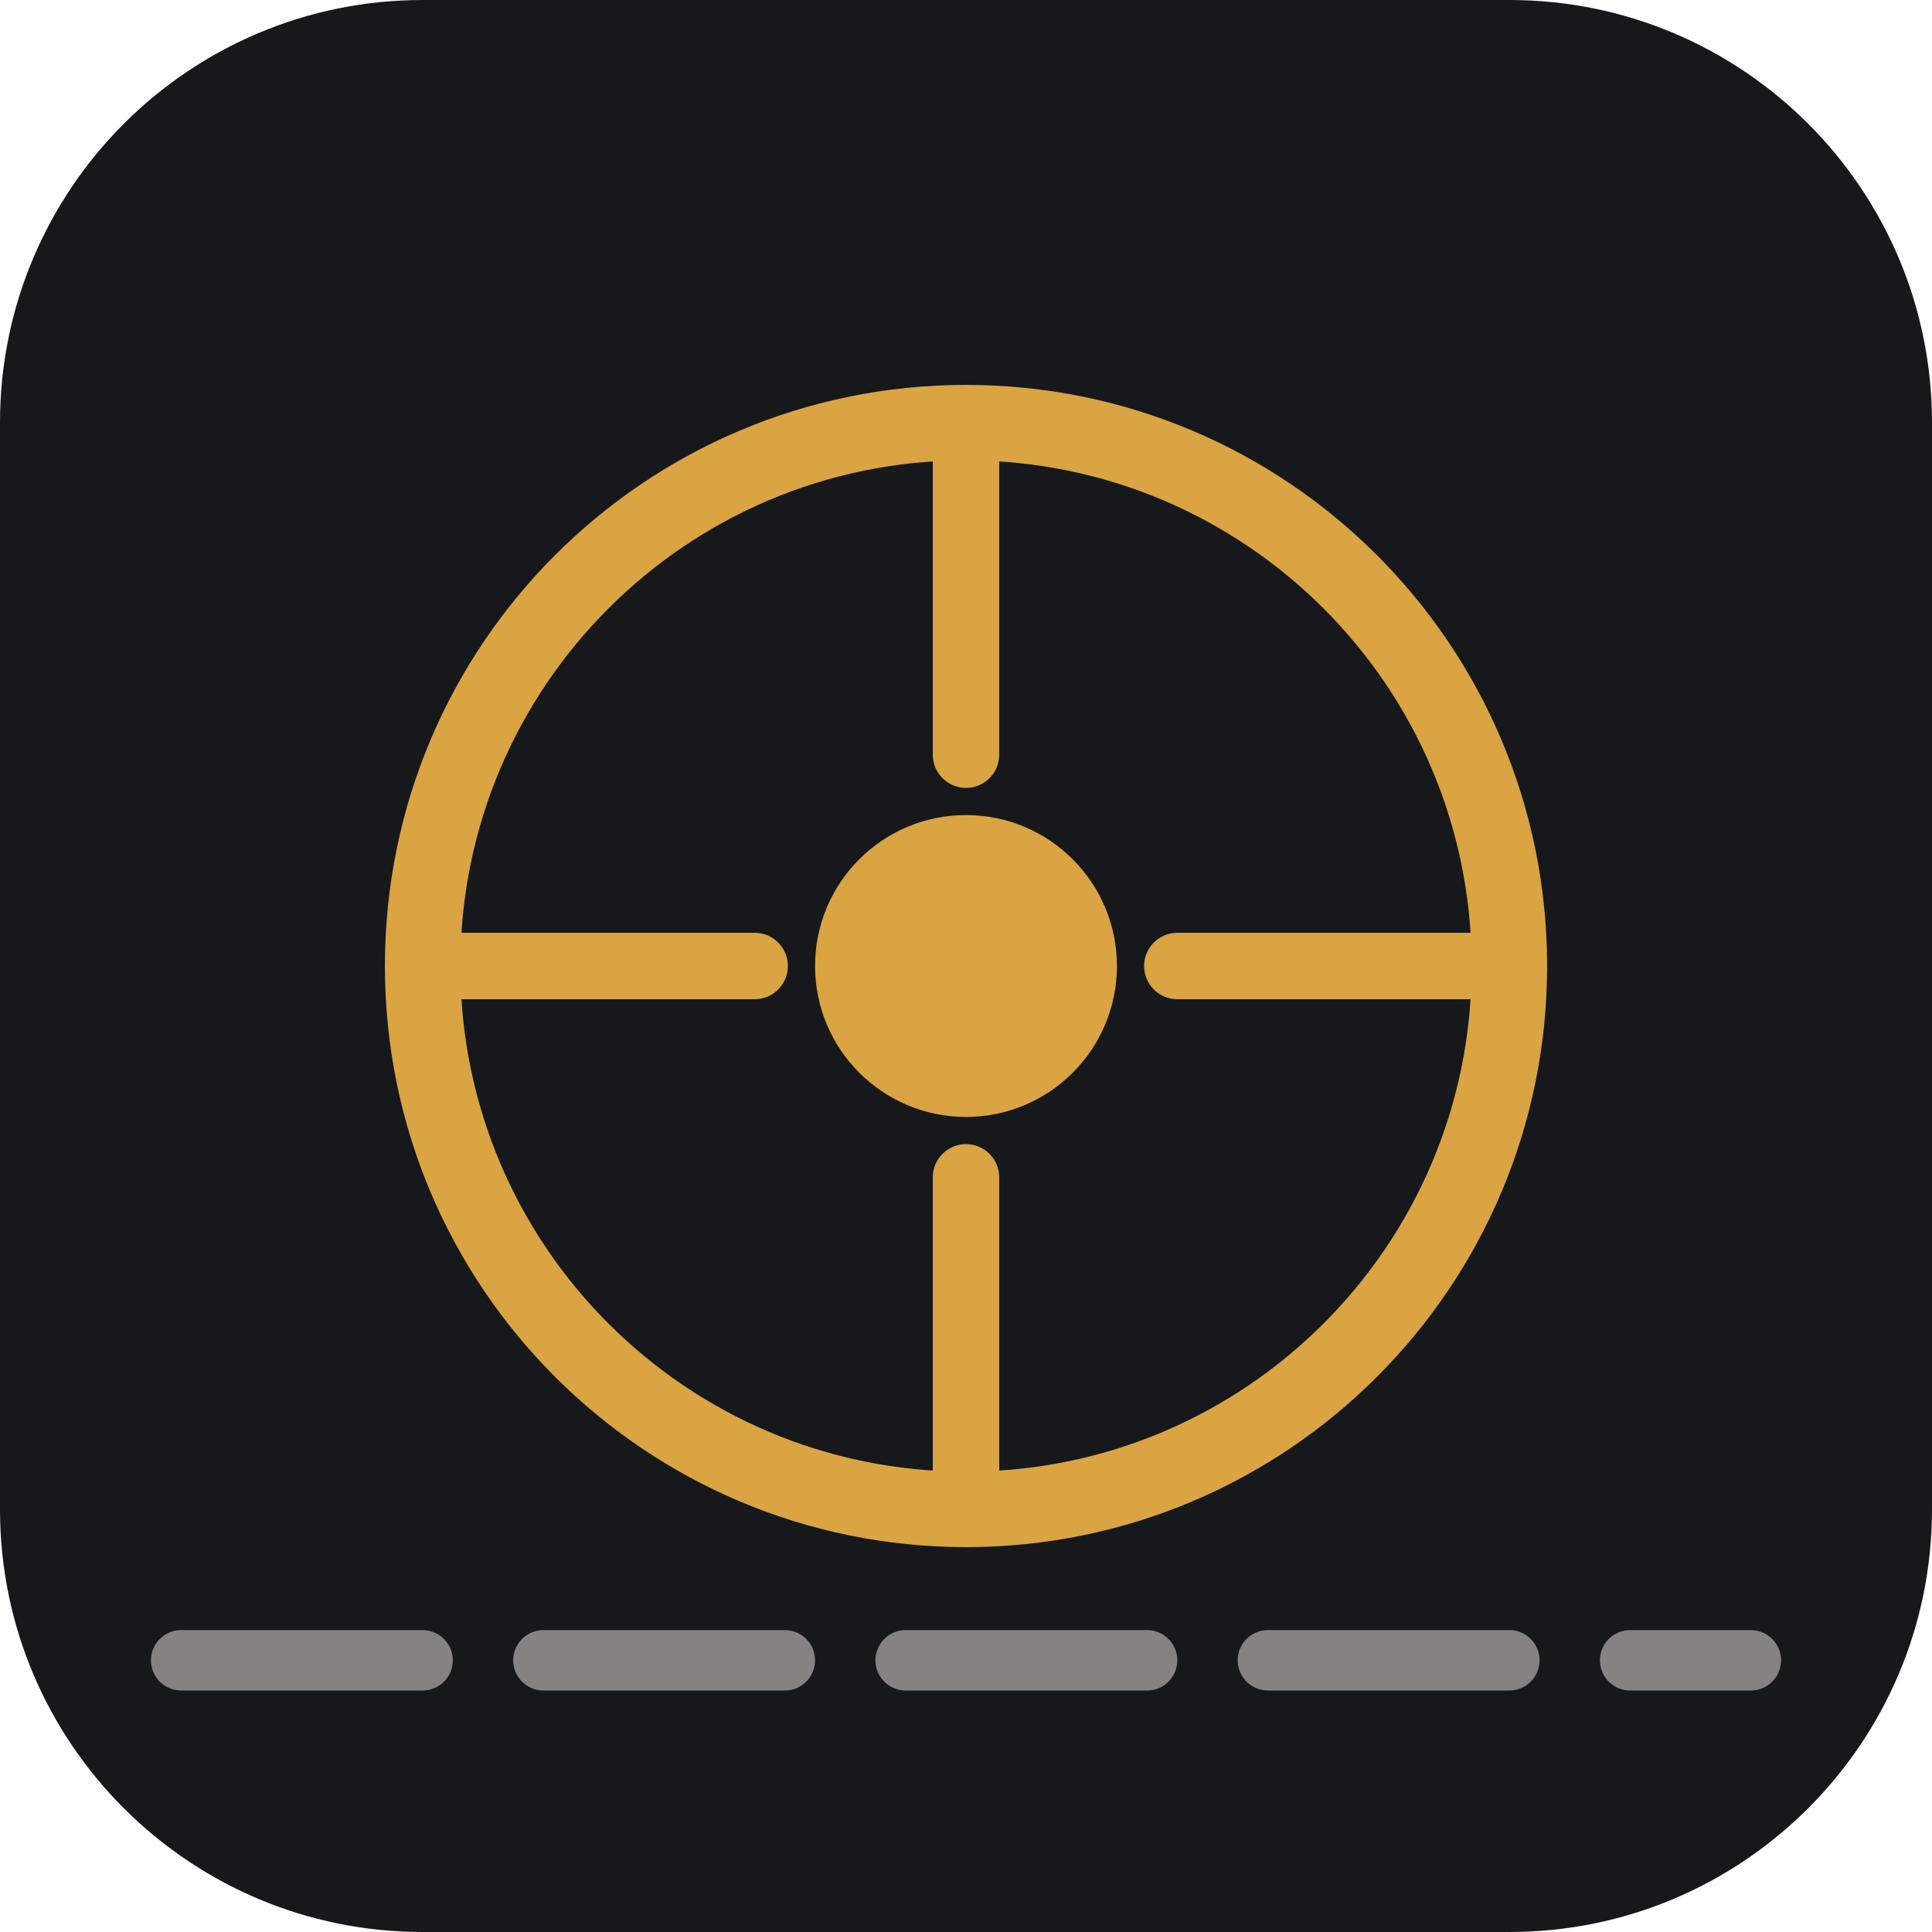
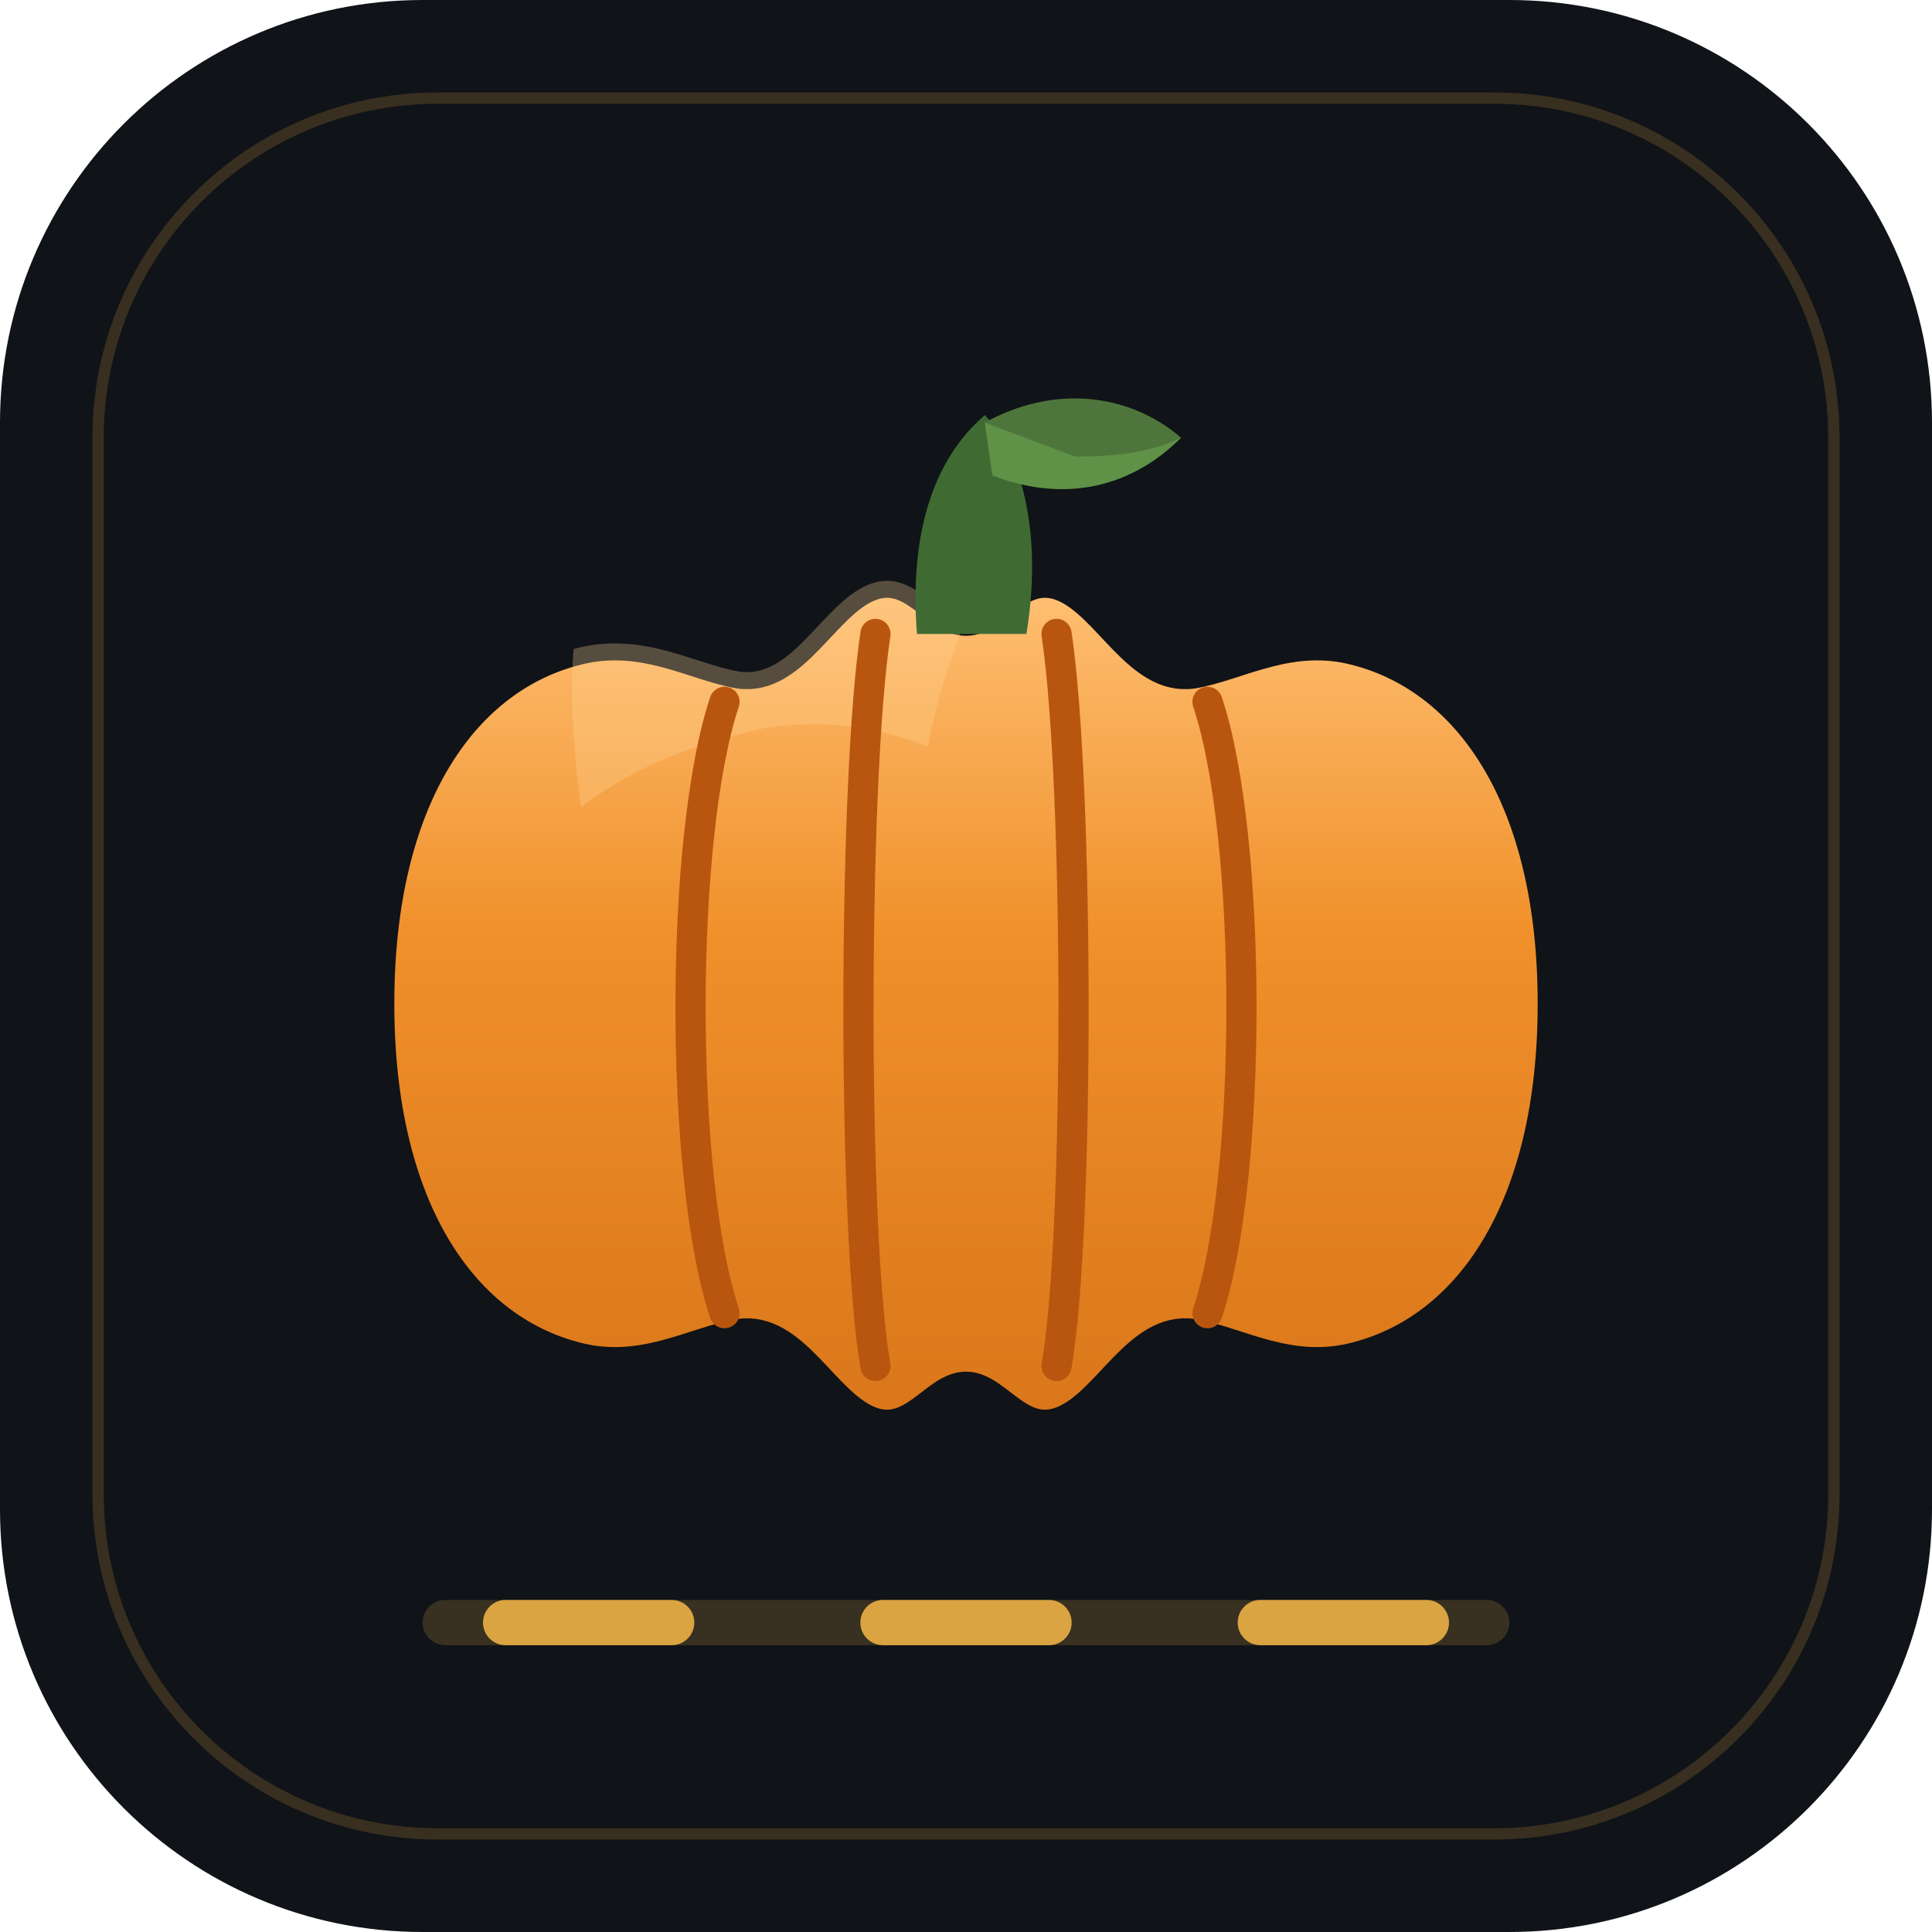
- <svg xmlns="http://www.w3.org/2000/svg" viewBox="0 0 64 64">
-   <rect width="64" height="64" rx="14" fill="#16181c" />
-   <circle cx="32" cy="32" r="18" fill="none" stroke="#d9a441" stroke-width="2.5" />
-   <circle cx="32" cy="32" r="5" fill="#d9a441" />
-   <g stroke="#d9a441" stroke-width="2.2" stroke-linecap="round">
-     <line x1="32" y1="14" x2="32" y2="25" />
-     <line x1="32" y1="39" x2="32" y2="50" />
-     <line x1="14" y1="32" x2="25" y2="32" />
-     <line x1="39" y1="32" x2="50" y2="32" />
+ <svg xmlns="http://www.w3.org/2000/svg" viewBox="0 0 512 512" width="512" height="512" role="img" aria-label="نشان چرخ‌تاز">
+   <defs>
+     <clipPath id="badgeClip">
+       <rect x="0" y="0" width="512" height="512" rx="112" />
+     </clipPath>
+     <linearGradient id="rim" x1="0" y1="0" x2="0" y2="1">
+       <stop offset="0" stop-color="#ffc074" />
+       <stop offset="0.42" stop-color="#f0902a" />
+       <stop offset="1" stop-color="#d9761a" />
+     </linearGradient>
+   </defs>
+   <g clip-path="url(#badgeClip)">
+     <rect x="0" y="0" width="512" height="512" fill="#101318" />
+     <rect x="26" y="26" width="460" height="460" rx="90" fill="none" stroke="#d9a441" stroke-opacity="0.2" stroke-width="3" />
+     <path fill="url(#rim)" stroke="#101318" stroke-width="9" stroke-linejoin="round" d="       M100 266       C100 212 122 180 152 172       C170 167 184 176 196 178       C210 180 218 160 230 155       C242 150 248 164 256 164       C264 164 270 150 282 155       C294 160 302 180 316 178       C328 176 342 167 360 172       C390 180 412 212 412 266       C412 320 390 352 360 360       C342 365 328 356 316 354       C302 352 294 372 282 377       C270 382 264 368 256 368       C248 368 242 382 230 377       C218 372 210 352 196 354       C184 356 170 365 152 360       C122 352 100 320 100 266 Z" />
+     <path fill="#ffd79a" opacity="0.3" d="       M152 172 C170 167 184 176 196 178 C210 180 218 160 230 155       C242 150 248 164 256 164 C252 174 248 186 246 198       C232 192 214 190 198 194 C178 199 164 206 154 214       C152 200 151 185 152 172 Z" />
+     <g fill="none" stroke="#b8560f" stroke-linecap="round" stroke-width="8">
+       <path d="M232 168 C226 208 226 328 232 362" />
+       <path d="M280 168 C286 208 286 328 280 362" />
+       <path d="M192 186 C180 222 180 312 192 348" />
+       <path d="M320 186 C332 222 332 312 320 348" />
+     </g>
+     <path fill="#3f6b32" d="M243 168 C241 142 247 122 261 110 C272 122 276 144 272 168 Z" />
+     <path fill="#5f9247" d="M261 112 C279 102 299 104 313 116 C299 130 281 133 263 126 Z" />
+     <path fill="#101318" opacity="0.22" d="M261 112 C279 102 299 104 313 116 C305 120 295 121 285 121 Z" />
+     <g>
+       <rect x="112" y="424" width="288" height="12" rx="6" fill="#d9a441" opacity="0.2" />
+       <rect x="128" y="424" width="56" height="12" rx="6" fill="#d9a441" />
+       <rect x="228" y="424" width="56" height="12" rx="6" fill="#d9a441" />
+       <rect x="328" y="424" width="56" height="12" rx="6" fill="#d9a441" />
+     </g>
  </g>
-   <path d="M6 55h8M18 55h8M30 55h8M42 55h8M54 55h4" stroke="#f2efe6" stroke-opacity=".5" stroke-width="2" stroke-linecap="round" />
</svg>
